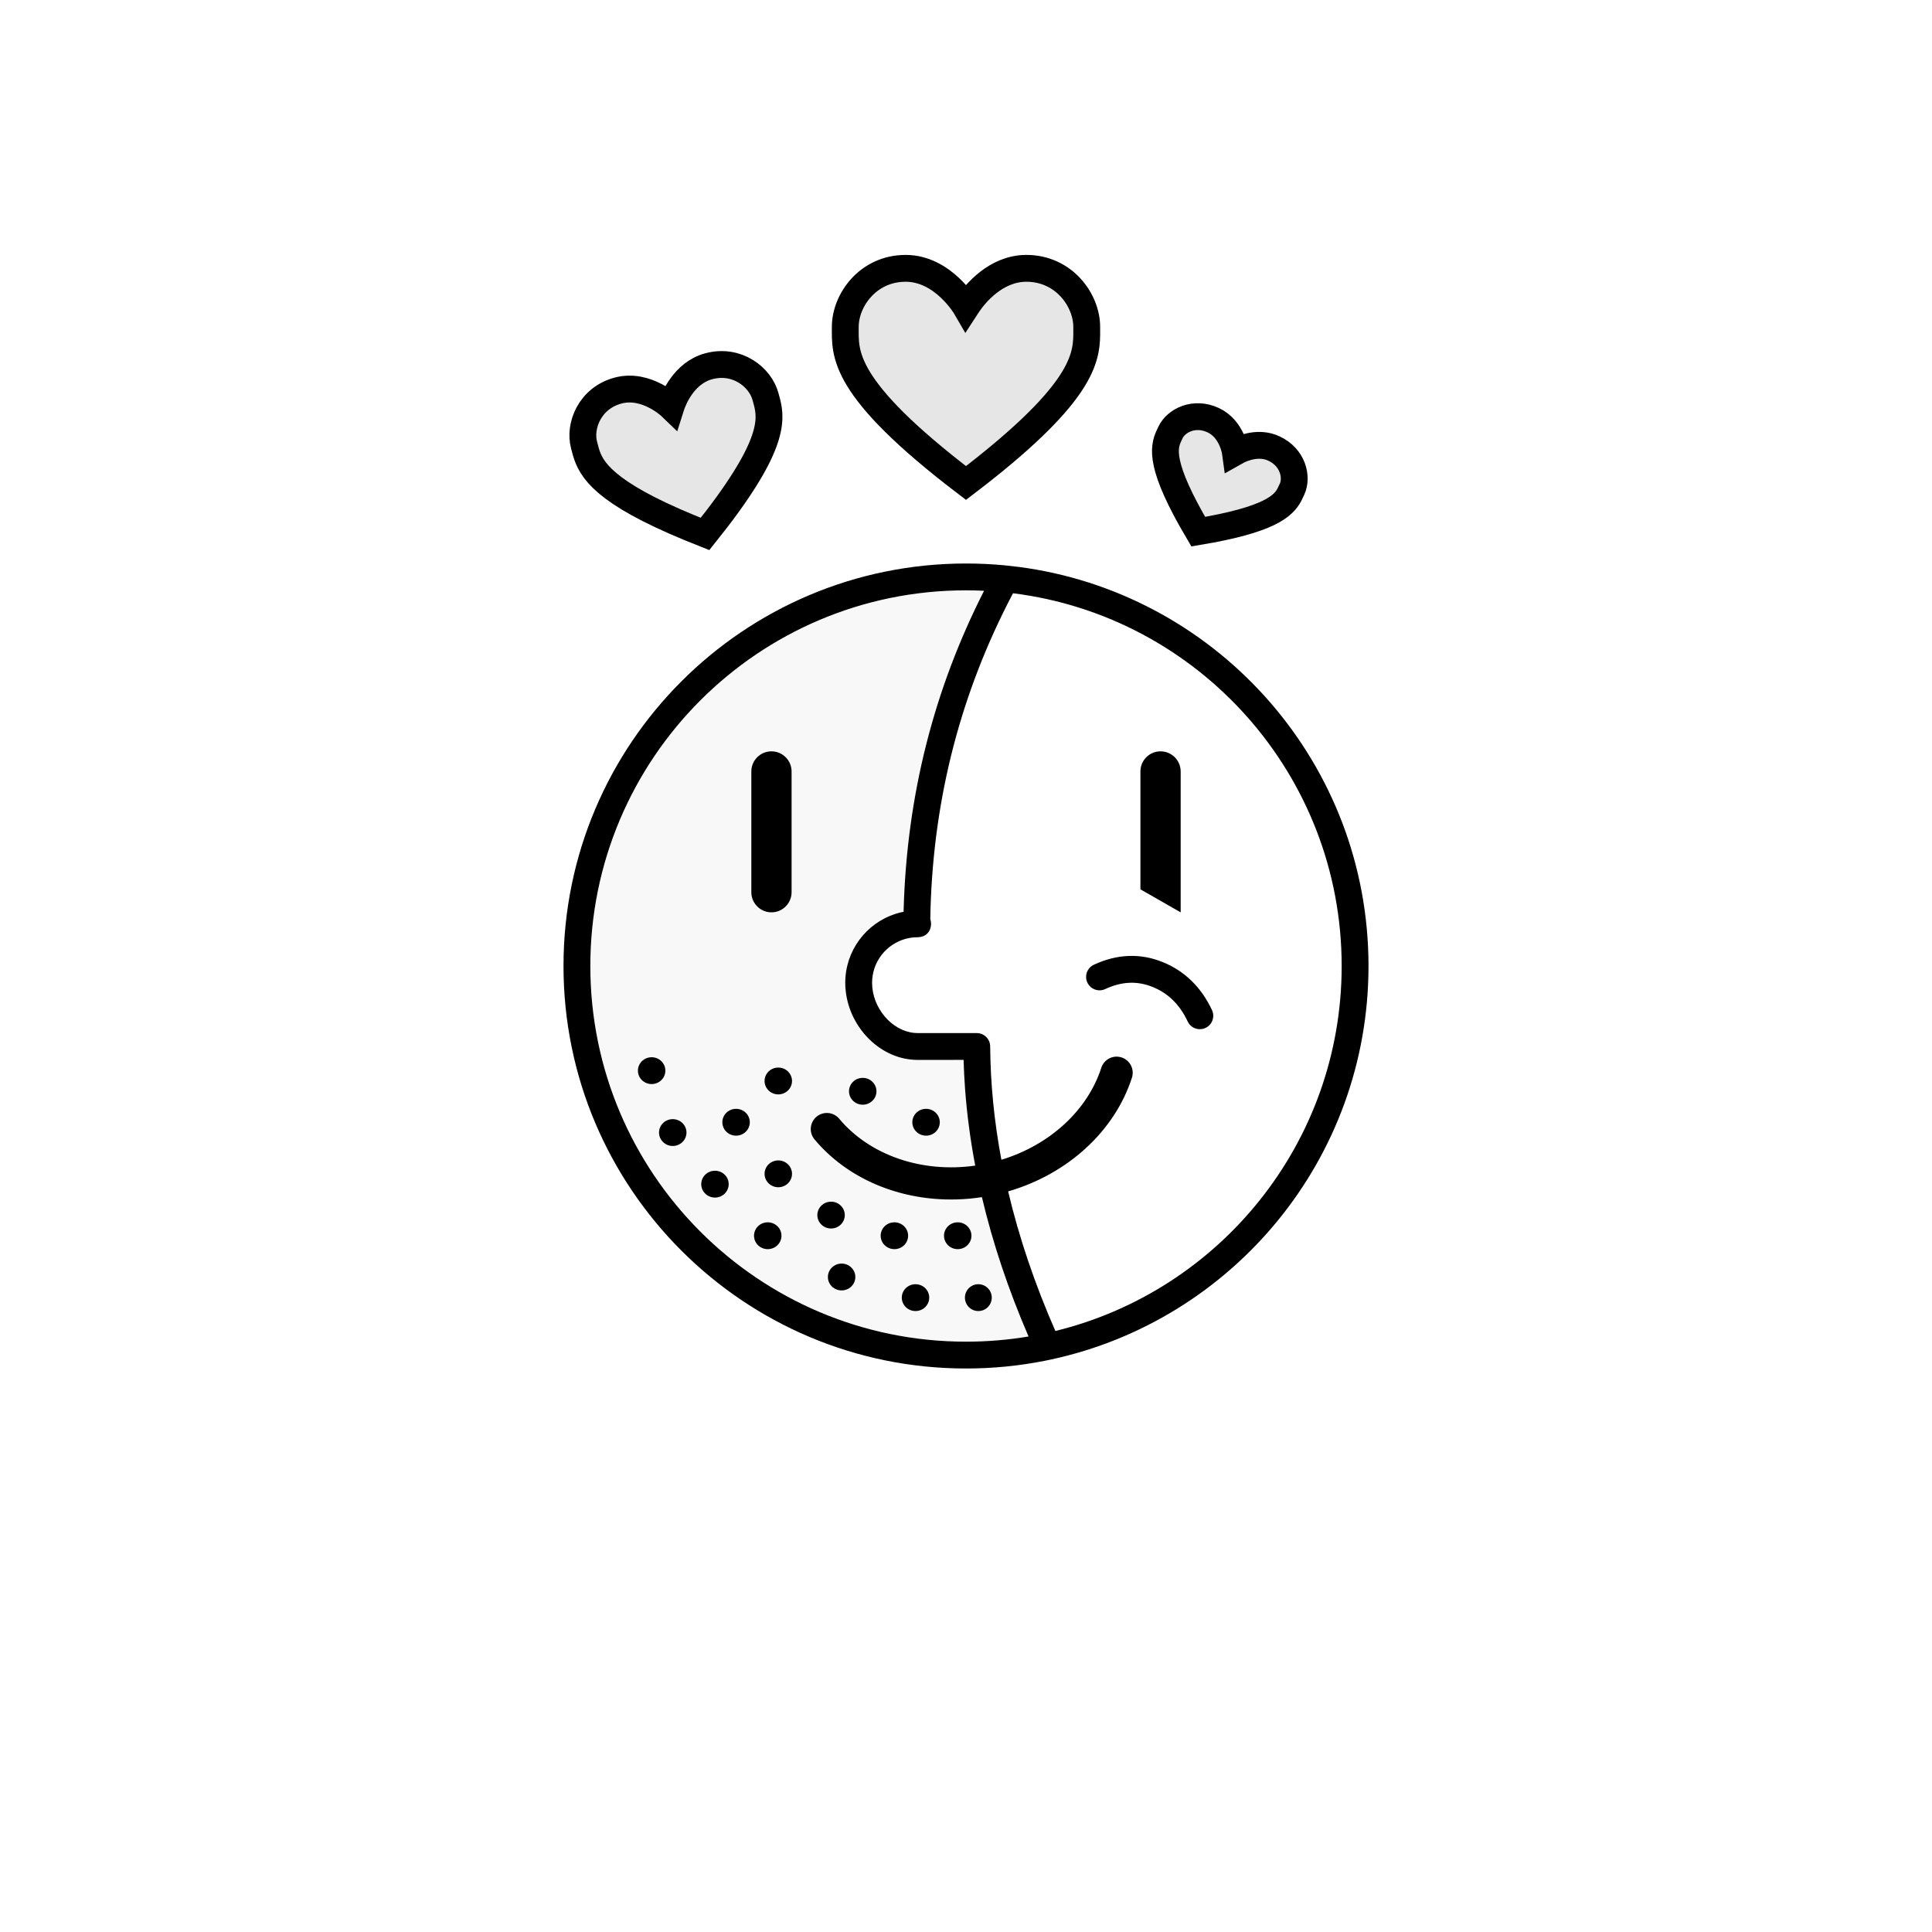
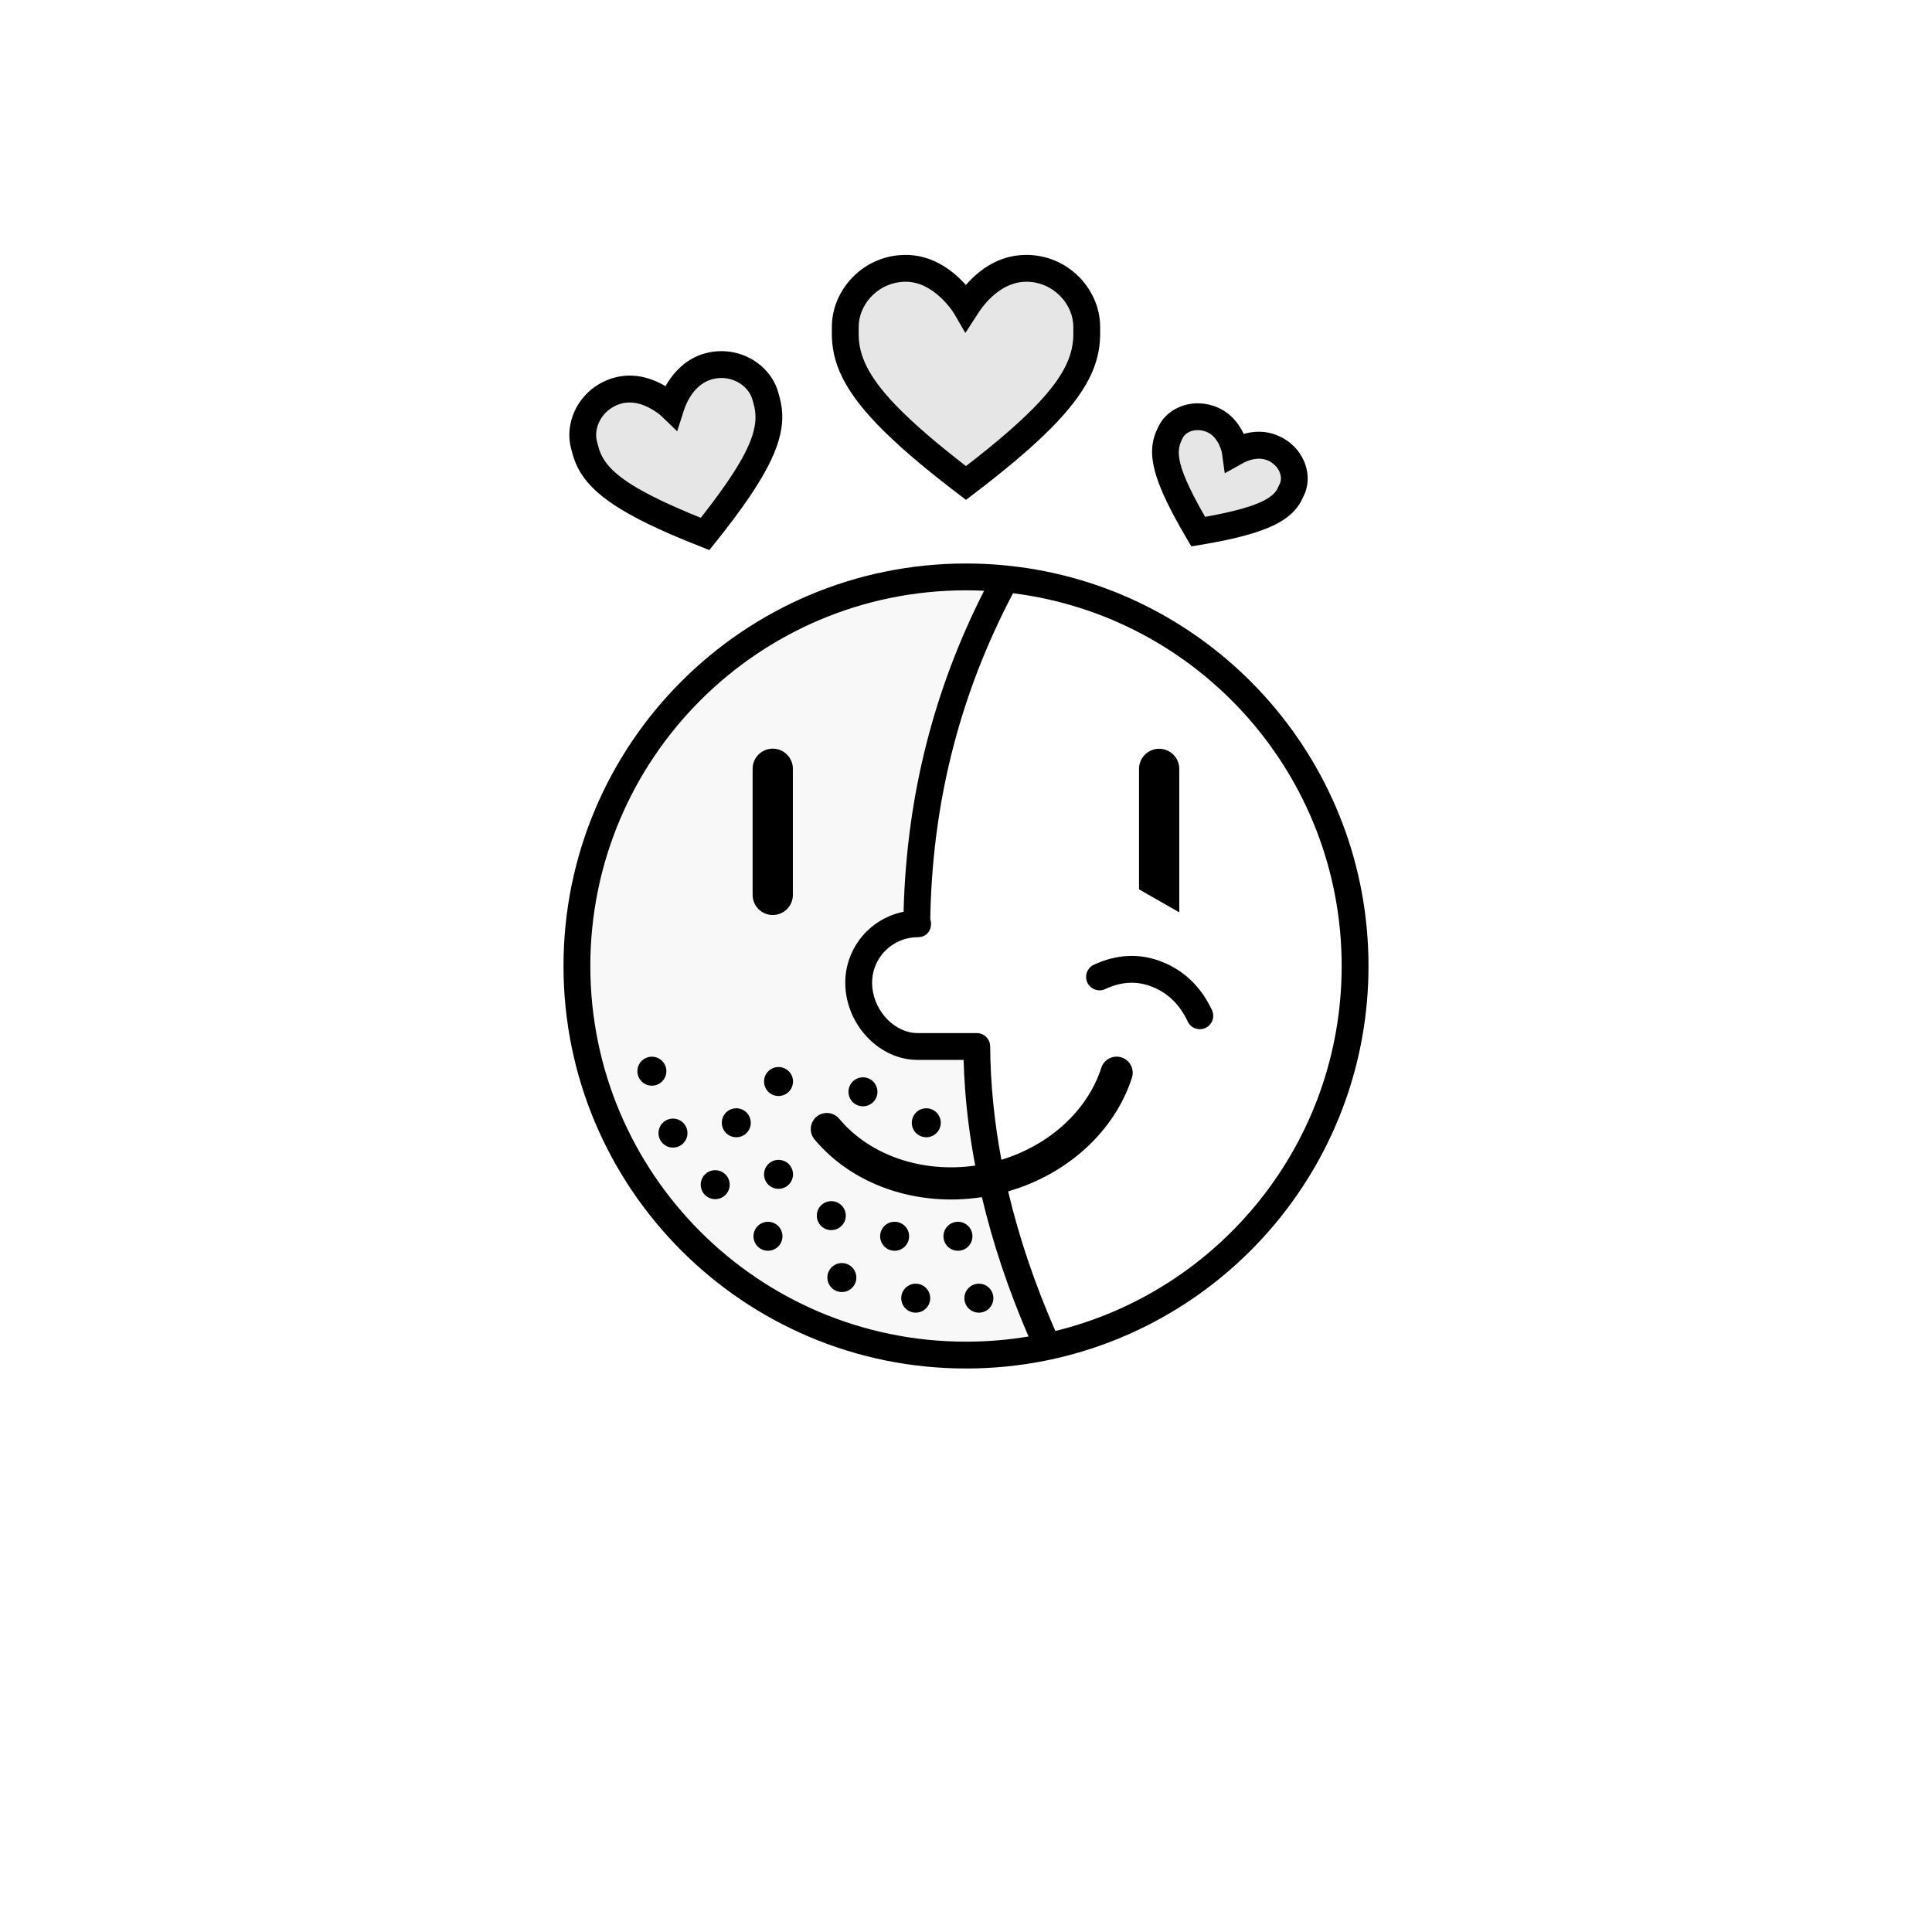
- <svg xmlns="http://www.w3.org/2000/svg" id="avatar" width="72px" height="72px" viewBox="0 0 72 72" version="1.1">
+ <svg xmlns="http://www.w3.org/2000/svg" id="avatar" width="90px" height="90px" viewBox="0 0 90 90" version="1.1">
  <g id="avatar.private" stroke="none" stroke-width="1" fill="none" fill-rule="evenodd">
-     <g id="Group-2" transform="translate(21, 10)" fill="#000000" fill-rule="nonzero">
-       <path d="M15,11 C15.482,11 15.96,11.023 16.431,11.067 L16.967,11.128 L17.269,11.17 C24.477,12.264 30,18.487 30,26 C30,33.193 24.937,39.204 18.18,40.662 L17.924,40.715 C16.978,40.902 16.001,41 15,41 C6.716,41 0,34.284 0,26 C0,17.716 6.716,11 15,11 Z M15,12 C7.268,12 1,18.268 1,26 C1,33.732 7.268,40 15,40 C15.794,40 16.573,39.934 17.331,39.807 C16.575,38.054 15.996,36.324 15.593,34.614 C13.157,34.987 10.77,34.159 9.354,32.461 C9.142,32.207 9.176,31.829 9.43,31.616 C9.685,31.404 10.063,31.438 10.276,31.693 C11.402,33.042 13.336,33.724 15.344,33.439 C15.161,32.478 15.035,31.526 14.965,30.581 L14.931,30.03 L14.91,29.499 L13.2,29.5 C11.836,29.5 10.683,28.331 10.52,26.957 L10.505,26.792 L10.5,26.624 C10.5,25.424 11.285,24.407 12.37,24.057 L12.535,24.01 L12.675,23.979 L12.677,23.868 C12.801,19.629 13.803,15.697 15.673,12.017 C15.451,12.005 15.226,12 15,12 Z M16.752,12.109 L16.727,12.156 C14.821,15.792 13.802,19.676 13.677,23.882 L13.669,24.249 C13.749,24.492 13.663,24.783 13.409,24.888 L13.318,24.916 L13.215,24.928 L13.053,24.934 C12.28,25 11.654,25.583 11.525,26.335 L11.506,26.478 L11.5,26.624 C11.5,27.557 12.226,28.41 13.066,28.493 L13.2,28.5 L15.401,28.5 C15.675,28.499 15.899,28.721 15.901,28.996 C15.911,30.386 16.051,31.794 16.319,33.221 C18.13,32.671 19.535,31.369 20.042,29.794 C20.143,29.479 20.481,29.305 20.797,29.407 C21.112,29.509 21.285,29.847 21.184,30.162 C20.543,32.152 18.793,33.756 16.571,34.4 C16.973,36.107 17.56,37.842 18.33,39.602 C24.455,38.107 29,32.584 29,26 C29,18.861 23.657,12.97 16.752,12.109 Z M13.118,37.859 C13.401,37.859 13.63,38.083 13.63,38.359 C13.63,38.635 13.401,38.859 13.118,38.859 C12.836,38.859 12.607,38.635 12.607,38.359 C12.607,38.083 12.836,37.859 13.118,37.859 Z M15.46,37.859 C15.736,37.859 15.96,38.083 15.96,38.359 C15.96,38.635 15.736,38.859 15.46,38.859 C15.184,38.859 14.96,38.635 14.96,38.359 C14.96,38.083 15.184,37.859 15.46,37.859 Z M10.365,37.09 C10.647,37.09 10.876,37.314 10.876,37.59 C10.876,37.866 10.647,38.09 10.365,38.09 C10.082,38.09 9.853,37.866 9.853,37.59 C9.853,37.314 10.082,37.09 10.365,37.09 Z M7.611,35.552 C7.894,35.552 8.123,35.776 8.123,36.052 C8.123,36.328 7.894,36.552 7.611,36.552 C7.329,36.552 7.1,36.328 7.1,36.052 C7.1,35.776 7.329,35.552 7.611,35.552 Z M14.691,35.552 C14.974,35.552 15.203,35.776 15.203,36.052 C15.203,36.328 14.974,36.552 14.691,36.552 C14.409,36.552 14.18,36.328 14.18,36.052 C14.18,35.776 14.409,35.552 14.691,35.552 Z M12.331,35.552 C12.614,35.552 12.843,35.776 12.843,36.052 C12.843,36.328 12.614,36.552 12.331,36.552 C12.049,36.552 11.82,36.328 11.82,36.052 C11.82,35.776 12.049,35.552 12.331,35.552 Z M9.971,34.783 C10.254,34.783 10.483,35.007 10.483,35.283 C10.483,35.559 10.254,35.783 9.971,35.783 C9.689,35.783 9.46,35.559 9.46,35.283 C9.46,35.007 9.689,34.783 9.971,34.783 Z M5.645,33.63 C5.927,33.63 6.156,33.853 6.156,34.13 C6.156,34.406 5.927,34.63 5.645,34.63 C5.362,34.63 5.133,34.406 5.133,34.13 C5.133,33.853 5.362,33.63 5.645,33.63 Z M8.005,33.245 C8.287,33.245 8.516,33.469 8.516,33.745 C8.516,34.021 8.287,34.245 8.005,34.245 C7.722,34.245 7.493,34.021 7.493,33.745 C7.493,33.469 7.722,33.245 8.005,33.245 Z M4.071,31.707 C4.354,31.707 4.583,31.931 4.583,32.207 C4.583,32.483 4.354,32.707 4.071,32.707 C3.789,32.707 3.56,32.483 3.56,32.207 C3.56,31.931 3.789,31.707 4.071,31.707 Z M6.431,31.323 C6.714,31.323 6.943,31.546 6.943,31.823 C6.943,32.099 6.714,32.323 6.431,32.323 C6.149,32.323 5.92,32.099 5.92,31.823 C5.92,31.546 6.149,31.323 6.431,31.323 Z M13.511,31.323 C13.794,31.323 14.023,31.546 14.023,31.823 C14.023,32.099 13.794,32.323 13.511,32.323 C13.229,32.323 13,32.099 13,31.823 C13,31.546 13.229,31.323 13.511,31.323 Z M11.151,30.169 C11.434,30.169 11.663,30.393 11.663,30.669 C11.663,30.945 11.434,31.169 11.151,31.169 C10.869,31.169 10.64,30.945 10.64,30.669 C10.64,30.393 10.869,30.169 11.151,30.169 Z M8.005,29.785 C8.287,29.785 8.516,30.008 8.516,30.285 C8.516,30.561 8.287,30.785 8.005,30.785 C7.722,30.785 7.493,30.561 7.493,30.285 C7.493,30.008 7.722,29.785 8.005,29.785 Z M3.285,29.4 C3.567,29.4 3.796,29.624 3.796,29.9 C3.796,30.176 3.567,30.4 3.285,30.4 C3.002,30.4 2.773,30.176 2.773,29.9 C2.773,29.624 3.002,29.4 3.285,29.4 Z M22.323,25.851 C23.145,26.182 23.764,26.786 24.167,27.642 C24.284,27.892 24.177,28.19 23.927,28.307 C23.677,28.425 23.379,28.318 23.262,28.068 C22.964,27.435 22.532,27.013 21.95,26.779 C21.379,26.549 20.803,26.574 20.187,26.86 C19.936,26.976 19.639,26.867 19.523,26.617 C19.406,26.367 19.515,26.069 19.765,25.953 C20.627,25.552 21.49,25.516 22.323,25.851 Z M22.25,18 C22.664,18 23,18.336 23,18.75 L23,24 L21.5,23.143 L21.5,18.75 C21.5,18.336 21.836,18 22.25,18 Z M7.75,18 C8.164,18 8.5,18.336 8.5,18.75 L8.5,23.25 C8.5,23.664 8.164,24 7.75,24 C7.336,24 7,23.664 7,23.25 L7,18.75 C7,18.336 7.336,18 7.75,18 Z" id="Shape" />
-       <path d="M15,12 C7.268,12 1,18.268 1,26 C1,33.732 7.268,40 15,40 C15.794,40 16.573,39.934 17.331,39.807 C16.575,38.054 15.996,36.324 15.593,34.614 C13.157,34.987 10.77,34.159 9.354,32.461 C9.142,32.207 9.176,31.829 9.43,31.616 C9.685,31.404 10.063,31.438 10.276,31.693 C11.402,33.042 13.336,33.724 15.344,33.439 C15.161,32.478 15.035,31.526 14.965,30.581 L14.931,30.03 L14.91,29.499 L13.2,29.5 C11.836,29.5 10.683,28.331 10.52,26.957 L10.505,26.792 L10.5,26.624 C10.5,25.424 11.285,24.407 12.37,24.057 L12.535,24.01 L12.675,23.979 L12.677,23.868 C12.801,19.629 13.803,15.697 15.673,12.017 C15.451,12.005 15.226,12 15,12 Z" id="Path" opacity="0.03" />
-       <path d="M7.527,4.777 L7.582,4.979 C7.761,5.675 7.841,6.696 5.276,9.898 L4.7,9.667 C1.496,8.346 1.027,7.493 0.835,6.843 L0.767,6.589 C0.575,5.873 0.977,4.838 2.034,4.555 C3.09,4.272 4.006,5.156 4.006,5.156 L4.021,5.109 C4.098,4.881 4.481,3.899 5.413,3.649 C6.47,3.366 7.335,4.061 7.527,4.777 Z M24.213,5.659 C24.921,5.99 25.038,6.847 25.038,6.847 L25.12,6.801 C25.33,6.694 25.911,6.451 26.478,6.716 C27.186,7.046 27.358,7.785 27.149,8.233 L27.048,8.444 C26.822,8.862 26.297,9.373 23.655,9.813 C22.199,7.347 22.361,6.683 22.56,6.246 L22.619,6.12 C22.828,5.672 23.504,5.329 24.213,5.659 Z M17.249,0 C18.656,0 19.499,1.194 19.499,2.182 L19.499,2.483 C19.487,3.441 19.217,4.786 15,8 C10.325,4.437 10.501,3.17 10.501,2.182 C10.501,1.194 11.344,0 12.751,0 C14.157,0 15,1.455 15,1.455 L15.09,1.317 C15.342,0.953 16.111,0 17.249,0 Z" id="Combined-Shape" stroke="#000000" fill-opacity="0.1" />
-     </g>
+     <path d="M45,26.25 C45.603,26.25 46.2,26.278 46.788,26.334 L47.459,26.41 L47.836,26.463 C56.846,27.83 63.75,35.609 63.75,45 C63.75,53.991 57.421,61.505 48.975,63.328 L48.655,63.394 C47.473,63.628 46.251,63.75 45,63.75 C34.645,63.75 26.25,55.355 26.25,45 C26.25,34.645 34.645,26.25 45,26.25 Z M45,27.5 C35.335,27.5 27.5,35.335 27.5,45 C27.5,54.665 35.335,62.5 45,62.5 C45.993,62.5 46.966,62.417 47.913,62.259 C46.969,60.068 46.245,57.904 45.741,55.768 C42.696,56.234 39.713,55.198 37.943,53.077 C37.677,52.759 37.72,52.286 38.038,52.02 C38.356,51.755 38.829,51.798 39.094,52.116 C40.502,53.803 42.92,54.655 45.43,54.298 C45.201,53.098 45.044,51.908 44.957,50.726 L44.914,50.038 L44.888,49.374 L42.75,49.375 C41.045,49.375 39.604,47.914 39.4,46.197 L39.381,45.99 L39.375,45.78 C39.375,44.28 40.356,43.009 41.713,42.572 L41.919,42.513 L42.094,42.474 L42.096,42.335 C42.251,37.036 43.504,32.122 45.842,27.521 C45.564,27.507 45.283,27.5 45,27.5 Z M47.19,27.636 L47.159,27.695 C44.776,32.24 43.502,37.096 43.346,42.352 L43.336,42.811 C43.437,43.114 43.329,43.479 43.012,43.61 L42.898,43.645 L42.769,43.659 L42.567,43.667 C41.6,43.75 40.818,44.479 40.656,45.419 L40.633,45.597 L40.625,45.78 C40.625,46.947 41.532,48.013 42.583,48.117 L42.75,48.125 L45.501,48.124 C45.844,48.124 46.123,48.401 46.126,48.745 C46.139,50.483 46.314,52.243 46.649,54.026 C48.913,53.339 50.668,51.711 51.302,49.743 C51.429,49.348 51.852,49.132 52.246,49.259 C52.64,49.386 52.857,49.808 52.73,50.203 C51.929,52.69 49.742,54.695 46.964,55.499 C47.467,57.634 48.2,59.802 49.162,62.002 C56.819,60.133 62.5,53.23 62.5,45 C62.5,36.077 55.821,28.713 47.19,27.636 Z M42.658,59.799 C43.031,59.799 43.333,60.101 43.333,60.474 C43.333,60.847 43.031,61.149 42.658,61.149 C42.286,61.149 41.983,60.847 41.983,60.474 C41.983,60.101 42.286,59.799 42.658,59.799 Z M45.6,59.799 C45.973,59.799 46.275,60.101 46.275,60.474 C46.275,60.847 45.973,61.149 45.6,61.149 C45.227,61.149 44.925,60.847 44.925,60.474 C44.925,60.101 45.227,59.799 45.6,59.799 Z M39.217,58.838 C39.589,58.838 39.892,59.14 39.892,59.513 C39.892,59.886 39.589,60.188 39.217,60.188 C38.844,60.188 38.542,59.886 38.542,59.513 C38.542,59.14 38.844,58.838 39.217,58.838 Z M35.775,56.915 C36.148,56.915 36.45,57.217 36.45,57.59 C36.45,57.963 36.148,58.265 35.775,58.265 C35.402,58.265 35.1,57.963 35.1,57.59 C35.1,57.217 35.402,56.915 35.775,56.915 Z M44.625,56.915 C44.998,56.915 45.3,57.217 45.3,57.59 C45.3,57.963 44.998,58.265 44.625,58.265 C44.252,58.265 43.95,57.963 43.95,57.59 C43.95,57.217 44.252,56.915 44.625,56.915 Z M41.675,56.915 C42.048,56.915 42.35,57.217 42.35,57.59 C42.35,57.963 42.048,58.265 41.675,58.265 C41.302,58.265 41,57.963 41,57.59 C41,57.217 41.302,56.915 41.675,56.915 Z M38.725,55.954 C39.098,55.954 39.4,56.256 39.4,56.629 C39.4,57.002 39.098,57.304 38.725,57.304 C38.352,57.304 38.05,57.002 38.05,56.629 C38.05,56.256 38.352,55.954 38.725,55.954 Z M33.317,54.512 C33.689,54.512 33.992,54.814 33.992,55.187 C33.992,55.56 33.689,55.862 33.317,55.862 C32.944,55.862 32.642,55.56 32.642,55.187 C32.642,54.814 32.944,54.512 33.317,54.512 Z M36.267,54.031 C36.639,54.031 36.942,54.334 36.942,54.706 C36.942,55.079 36.639,55.381 36.267,55.381 C35.894,55.381 35.592,55.079 35.592,54.706 C35.592,54.334 35.894,54.031 36.267,54.031 Z M31.35,52.109 C31.723,52.109 32.025,52.411 32.025,52.784 C32.025,53.157 31.723,53.459 31.35,53.459 C30.977,53.459 30.675,53.157 30.675,52.784 C30.675,52.411 30.977,52.109 31.35,52.109 Z M34.3,51.628 C34.673,51.628 34.975,51.93 34.975,52.303 C34.975,52.676 34.673,52.978 34.3,52.978 C33.927,52.978 33.625,52.676 33.625,52.303 C33.625,51.93 33.927,51.628 34.3,51.628 Z M43.15,51.628 C43.523,51.628 43.825,51.93 43.825,52.303 C43.825,52.676 43.523,52.978 43.15,52.978 C42.777,52.978 42.475,52.676 42.475,52.303 C42.475,51.93 42.777,51.628 43.15,51.628 Z M40.2,50.186 C40.573,50.186 40.875,50.488 40.875,50.861 C40.875,51.234 40.573,51.536 40.2,51.536 C39.827,51.536 39.525,51.234 39.525,50.861 C39.525,50.488 39.827,50.186 40.2,50.186 Z M36.267,49.706 C36.639,49.706 36.942,50.008 36.942,50.381 C36.942,50.753 36.639,51.056 36.267,51.056 C35.894,51.056 35.592,50.753 35.592,50.381 C35.592,50.008 35.894,49.706 36.267,49.706 Z M30.367,49.225 C30.739,49.225 31.042,49.527 31.042,49.9 C31.042,50.273 30.739,50.575 30.367,50.575 C29.994,50.575 29.692,50.273 29.692,49.9 C29.692,49.527 29.994,49.225 30.367,49.225 Z M54.154,44.814 C55.181,45.228 55.955,45.983 56.458,47.053 C56.605,47.365 56.471,47.737 56.159,47.884 C55.846,48.031 55.474,47.897 55.327,47.585 C54.955,46.794 54.415,46.267 53.687,45.974 C52.974,45.686 52.253,45.717 51.484,46.075 C51.171,46.22 50.799,46.084 50.653,45.771 C50.508,45.458 50.644,45.087 50.957,44.941 C52.033,44.441 53.113,44.395 54.154,44.814 Z M35.998,34.875 C36.515,34.875 36.935,35.295 36.935,35.812 L36.935,41.688 C36.935,42.205 36.515,42.625 35.998,42.625 C35.48,42.625 35.06,42.205 35.06,41.688 L35.06,35.812 C35.06,35.295 35.48,34.875 35.998,34.875 Z M53.998,34.88 C54.515,34.88 54.935,35.3 54.935,35.818 L54.935,42.5 L53.06,41.429 L53.06,35.818 C53.06,35.3 53.48,34.88 53.998,34.88 Z M36.218,18.162 L36.262,18.309 L36.332,18.567 C36.642,19.769 36.34,21.04 34.912,23.149 L34.576,23.631 L34.202,24.143 C34.071,24.319 33.933,24.5 33.788,24.686 L33.333,25.263 L33.044,25.625 L31.887,25.161 L31.254,24.894 C28.322,23.622 27.161,22.619 26.733,21.348 L26.691,21.216 L26.605,20.898 C26.245,19.552 27.087,18.004 28.63,17.59 C29.392,17.386 30.138,17.529 30.828,17.892 L31.001,17.989 L31.092,17.836 L31.24,17.617 C31.65,17.053 32.184,16.638 32.855,16.458 C34.342,16.06 35.791,16.898 36.218,18.162 Z M56.78,19.008 C57.204,19.205 57.531,19.519 57.77,19.909 L57.821,19.993 L57.867,20.077 L57.936,20.217 L58.019,20.193 C58.415,20.092 58.832,20.077 59.251,20.194 L59.431,20.253 L59.611,20.328 C60.675,20.824 61.151,21.985 60.808,22.923 L60.75,23.062 L60.61,23.352 C60.166,24.172 59.212,24.716 57.085,25.165 L56.529,25.275 C56.432,25.294 56.333,25.311 56.231,25.329 L55.498,25.453 L55.28,25.084 C55.17,24.896 55.065,24.716 54.967,24.542 L54.691,24.039 C53.657,22.103 53.479,21.049 53.836,20.153 L53.884,20.042 L53.957,19.886 C54.401,18.933 55.663,18.487 56.78,19.008 Z M33.179,17.666 C32.581,17.826 32.16,18.35 31.93,18.92 L31.872,19.077 L31.546,20.093 L30.823,19.395 C30.75,19.324 30.593,19.199 30.379,19.073 C29.9,18.79 29.412,18.675 28.954,18.798 C28.142,19.015 27.683,19.784 27.786,20.45 L27.812,20.573 L27.894,20.877 C28.088,21.537 28.603,22.134 29.907,22.859 L30.302,23.07 L30.742,23.289 C30.819,23.326 30.898,23.364 30.979,23.402 L31.492,23.634 L32.056,23.878 L32.357,24.003 L32.645,24.118 L32.775,23.953 C32.912,23.778 33.042,23.608 33.166,23.444 L33.516,22.97 L33.828,22.529 C35.003,20.829 35.296,19.872 35.164,19.079 L35.146,18.98 L35.124,18.886 L35.055,18.633 C34.87,17.941 34.041,17.434 33.179,17.666 Z M55.13,20.343 L55.089,20.415 L55.019,20.566 C54.862,20.911 54.858,21.346 55.151,22.107 L55.275,22.408 L55.428,22.742 L55.612,23.113 L55.829,23.522 L56.08,23.972 L56.14,24.075 L56.519,24.006 L57.014,23.904 C57.326,23.837 57.601,23.769 57.844,23.7 L58.184,23.597 C58.871,23.373 59.238,23.142 59.425,22.895 L59.465,22.837 L59.497,22.784 L59.62,22.527 C59.771,22.205 59.579,21.692 59.083,21.461 C58.774,21.317 58.41,21.354 58.088,21.486 L57.953,21.548 L57.052,22.048 L56.928,21.143 C56.911,21.016 56.843,20.786 56.706,20.564 C56.587,20.371 56.438,20.227 56.252,20.141 C55.794,19.927 55.319,20.066 55.13,20.343 Z M47.812,11.875 C49.706,11.875 51.15,13.382 51.244,15.053 L51.249,15.227 L51.249,15.611 C51.232,16.955 50.653,18.238 48.965,19.944 L48.599,20.303 C48.536,20.364 48.471,20.425 48.404,20.487 L47.99,20.866 C47.918,20.931 47.844,20.995 47.769,21.061 L47.303,21.462 L46.8,21.879 L46.26,22.313 C46.167,22.387 46.072,22.461 45.976,22.536 L45.379,22.997 L45,23.286 L44.312,22.76 L43.724,22.3 C43.629,22.225 43.536,22.151 43.445,22.077 L42.915,21.644 L42.424,21.229 L41.969,20.829 C41.824,20.698 41.684,20.569 41.55,20.443 L41.165,20.072 C39.447,18.37 38.817,17.087 38.755,15.765 L38.751,15.624 L38.751,15.227 C38.751,13.488 40.229,11.875 42.188,11.875 C43.138,11.875 43.972,12.286 44.682,12.954 L44.851,13.12 L44.996,13.275 C45.622,12.559 46.406,12.032 47.36,11.905 L47.583,11.883 L47.812,11.875 Z M47.812,13.125 C46.992,13.125 46.272,13.641 45.746,14.335 L45.636,14.486 L44.97,15.512 L44.459,14.632 C44.355,14.453 44.137,14.158 43.825,13.864 C43.327,13.396 42.777,13.125 42.188,13.125 C40.999,13.125 40.084,14.067 40.006,15.088 L40.001,15.292 L40.001,15.613 C40.016,16.553 40.429,17.509 41.679,18.825 L42.009,19.161 L42.376,19.514 L42.78,19.884 L43.224,20.273 L43.709,20.682 L44.237,21.111 L44.808,21.563 L44.999,21.711 L45.487,21.331 L46.039,20.889 L46.548,20.468 C49.064,18.347 49.887,17.057 49.989,15.832 L49.996,15.713 L49.999,15.604 L49.999,15.227 C49.999,14.155 49.055,13.125 47.812,13.125 Z" id="Shape" fill="#000000" fill-rule="nonzero" />
+     <path d="M45,27.5 C35.335,27.5 27.5,35.335 27.5,45 C27.5,54.665 35.335,62.5 45,62.5 C45.993,62.5 46.966,62.417 47.913,62.259 C46.969,60.068 46.245,57.904 45.741,55.768 C42.696,56.234 39.713,55.198 37.943,53.077 C37.677,52.759 37.72,52.286 38.038,52.02 C38.356,51.755 38.829,51.798 39.094,52.116 C40.502,53.803 42.92,54.655 45.43,54.298 C45.201,53.098 45.044,51.908 44.957,50.726 L44.914,50.038 L44.888,49.374 L42.75,49.375 C41.045,49.375 39.604,47.914 39.4,46.197 L39.381,45.99 L39.375,45.78 C39.375,44.28 40.356,43.009 41.713,42.572 L41.919,42.513 L42.094,42.474 L42.096,42.335 C42.251,37.036 43.504,32.122 45.842,27.521 C45.564,27.507 45.283,27.5 45,27.5 Z" id="Path" fill="#000000" fill-rule="nonzero" opacity="0.03" />
+     <path d="M33.179,17.666 C34.041,17.434 34.87,17.941 35.055,18.633 L35.055,18.633 L35.124,18.886 L35.146,18.98 L35.164,19.079 C35.296,19.872 35.003,20.829 33.828,22.529 L33.828,22.529 L33.516,22.97 L33.166,23.444 C33.042,23.608 32.912,23.778 32.775,23.953 L32.775,23.953 L32.645,24.118 L32.357,24.003 L32.056,23.878 L31.492,23.634 L30.979,23.402 C30.898,23.364 30.819,23.326 30.742,23.289 L30.742,23.289 L30.302,23.07 L29.907,22.859 C28.603,22.134 28.088,21.537 27.894,20.877 L27.894,20.877 L27.812,20.573 L27.786,20.45 C27.683,19.784 28.142,19.015 28.954,18.798 C29.412,18.675 29.9,18.79 30.379,19.073 C30.593,19.199 30.75,19.324 30.823,19.395 L30.823,19.395 L31.546,20.093 L31.872,19.077 L31.93,18.92 C32.16,18.35 32.581,17.826 33.179,17.666 Z M55.13,20.343 C55.319,20.066 55.794,19.927 56.252,20.141 C56.438,20.227 56.587,20.371 56.706,20.564 C56.843,20.786 56.911,21.016 56.928,21.143 L56.928,21.143 L57.052,22.048 L57.953,21.548 L58.088,21.486 C58.41,21.354 58.774,21.317 59.083,21.461 C59.579,21.692 59.771,22.205 59.62,22.527 L59.62,22.527 L59.497,22.784 L59.465,22.837 L59.425,22.895 C59.238,23.142 58.871,23.373 58.184,23.597 L58.184,23.597 L57.844,23.7 C57.601,23.769 57.326,23.837 57.014,23.904 L57.014,23.904 L56.519,24.006 L56.14,24.075 L56.08,23.972 L55.829,23.522 L55.612,23.113 L55.428,22.742 L55.275,22.408 L55.151,22.107 C54.858,21.346 54.862,20.911 55.019,20.566 L55.019,20.566 L55.089,20.415 Z M47.812,13.125 C49.055,13.125 49.999,14.155 49.999,15.227 L49.999,15.227 L49.999,15.604 L49.996,15.713 L49.989,15.832 C49.887,17.057 49.064,18.347 46.548,20.468 L46.548,20.468 L46.039,20.889 L45.487,21.331 L44.999,21.711 L44.808,21.563 L44.237,21.111 L43.709,20.682 L43.224,20.273 L42.78,19.884 L42.376,19.514 L42.009,19.161 L41.679,18.825 C40.429,17.509 40.016,16.553 40.001,15.613 L40.001,15.613 L40.001,15.292 L40.006,15.088 C40.084,14.067 40.999,13.125 42.188,13.125 C42.777,13.125 43.327,13.396 43.825,13.864 C44.137,14.158 44.355,14.453 44.459,14.632 L44.459,14.632 L44.97,15.512 L45.636,14.486 L45.746,14.335 C46.272,13.641 46.992,13.125 47.812,13.125 Z" id="Combined-Shape" fill="#000000" fill-rule="nonzero" opacity="0.1" />
  </g>
</svg>
